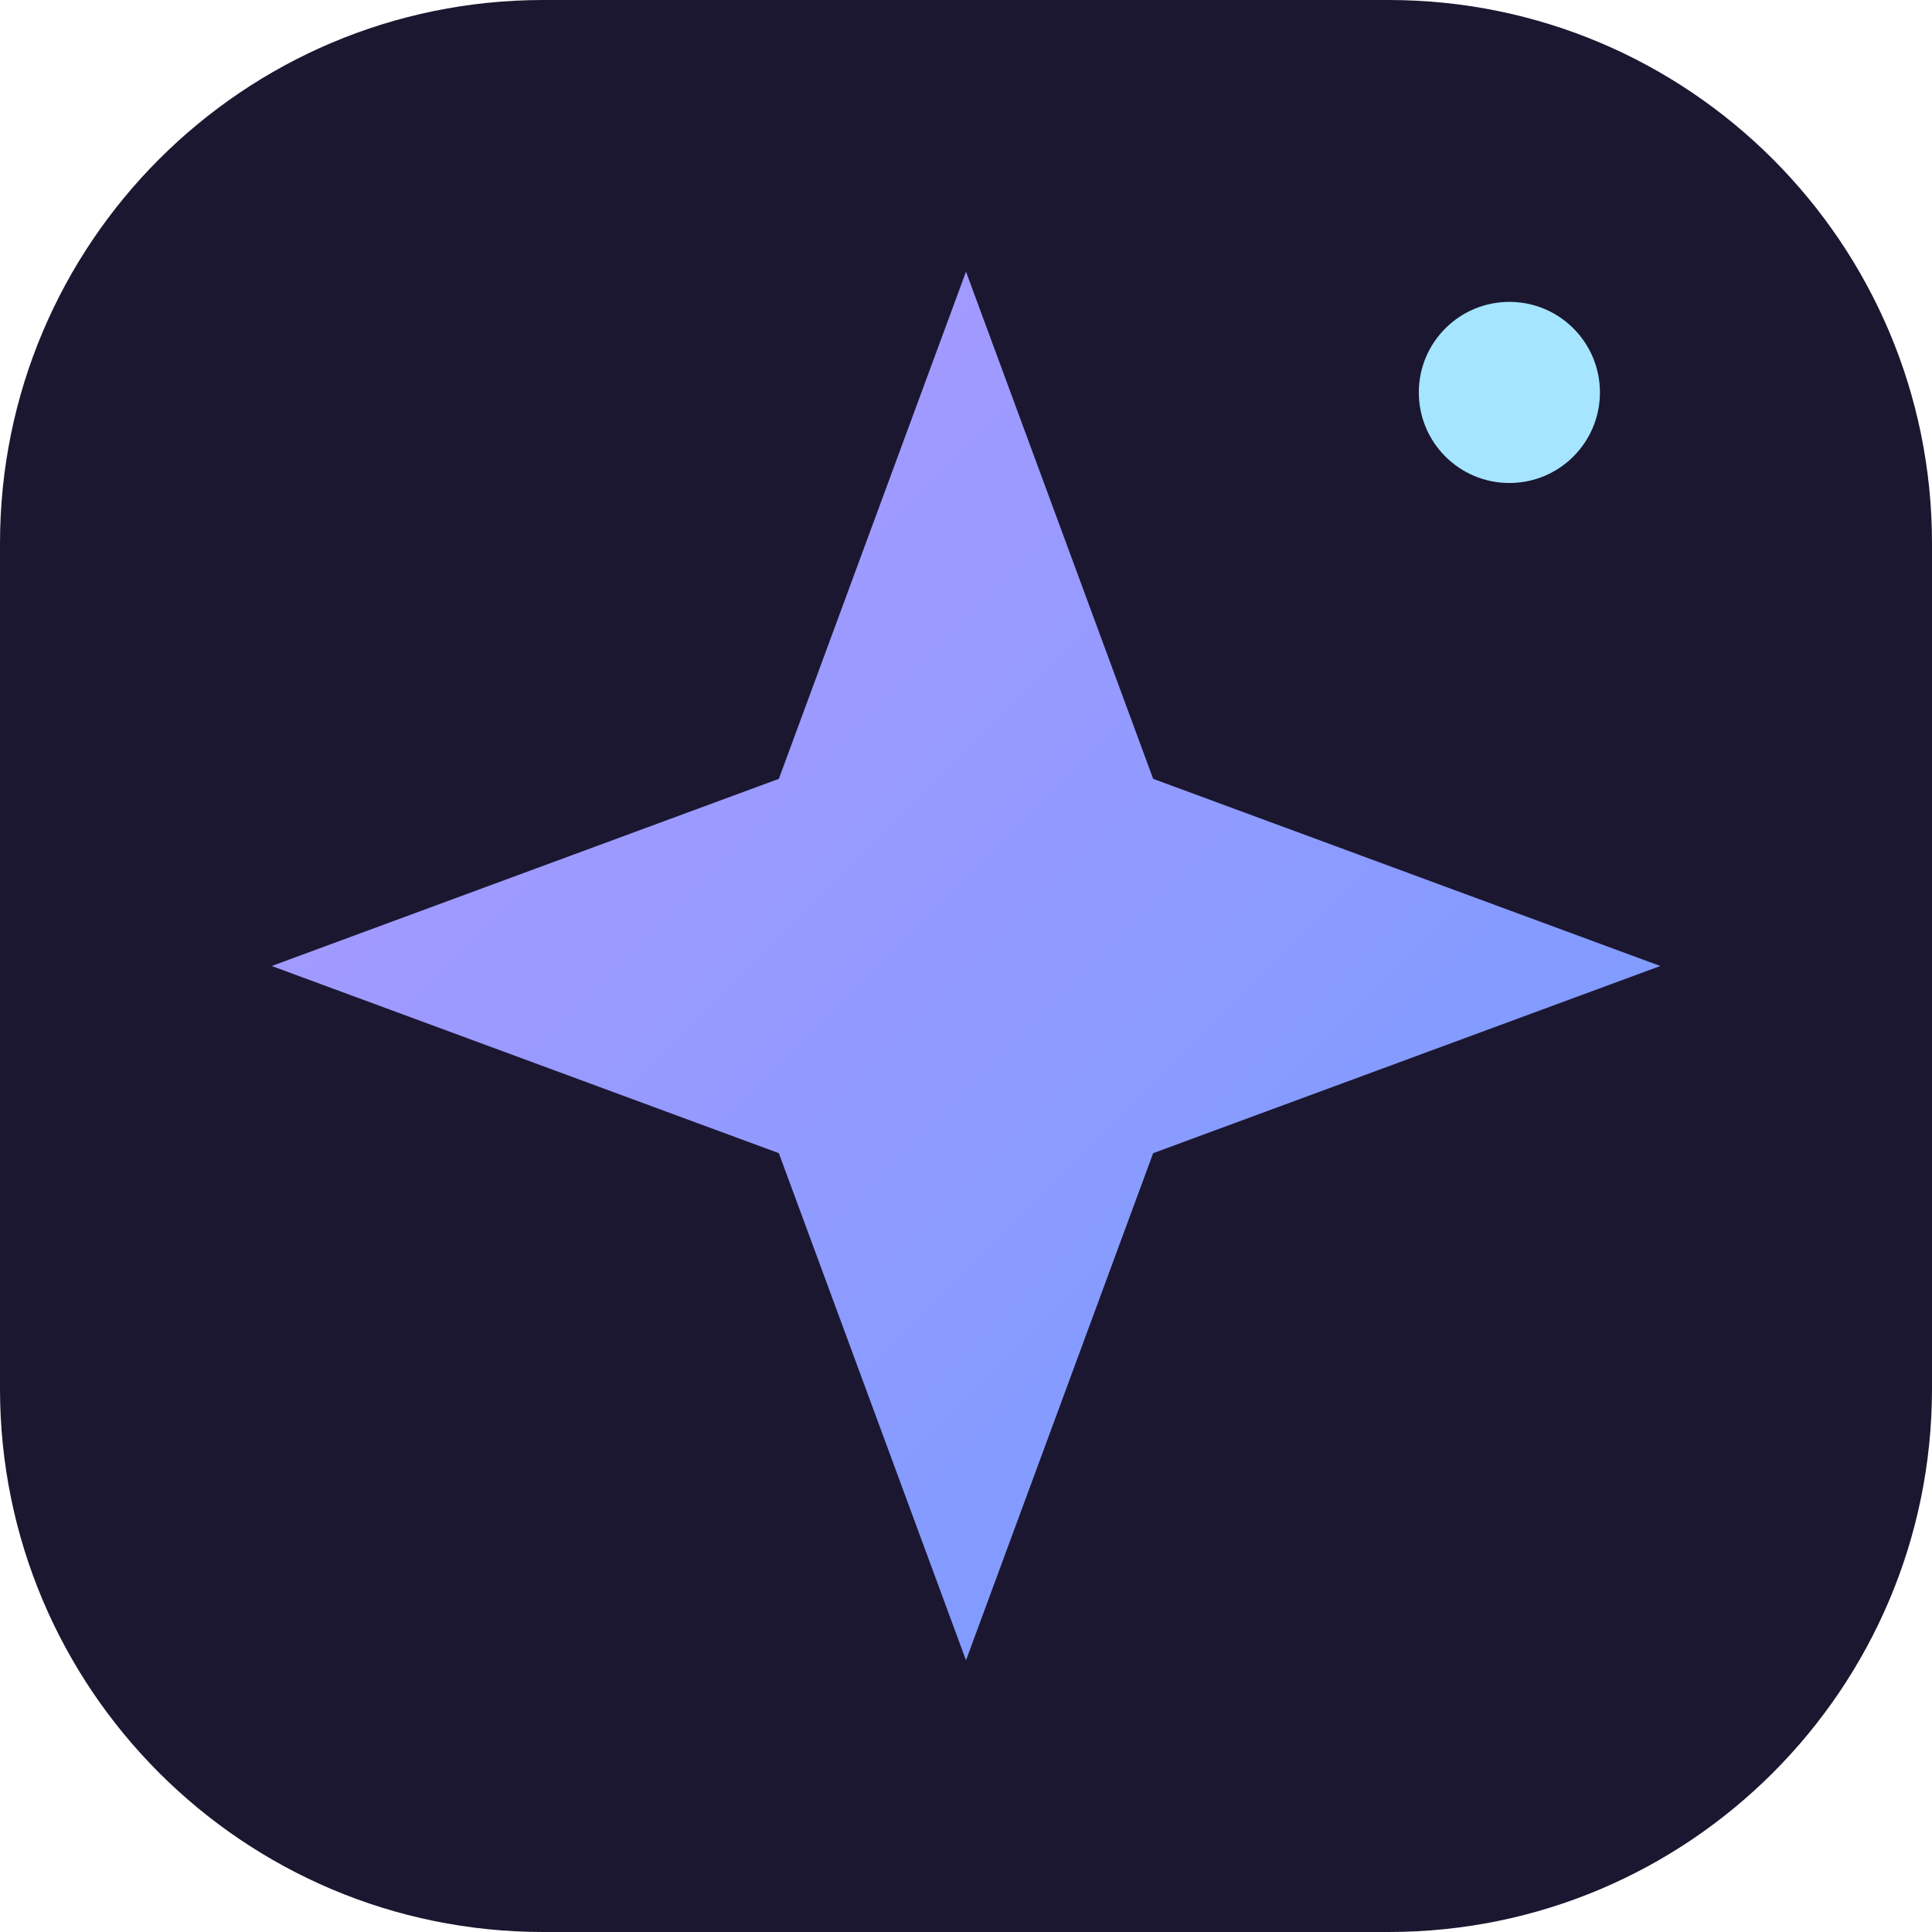
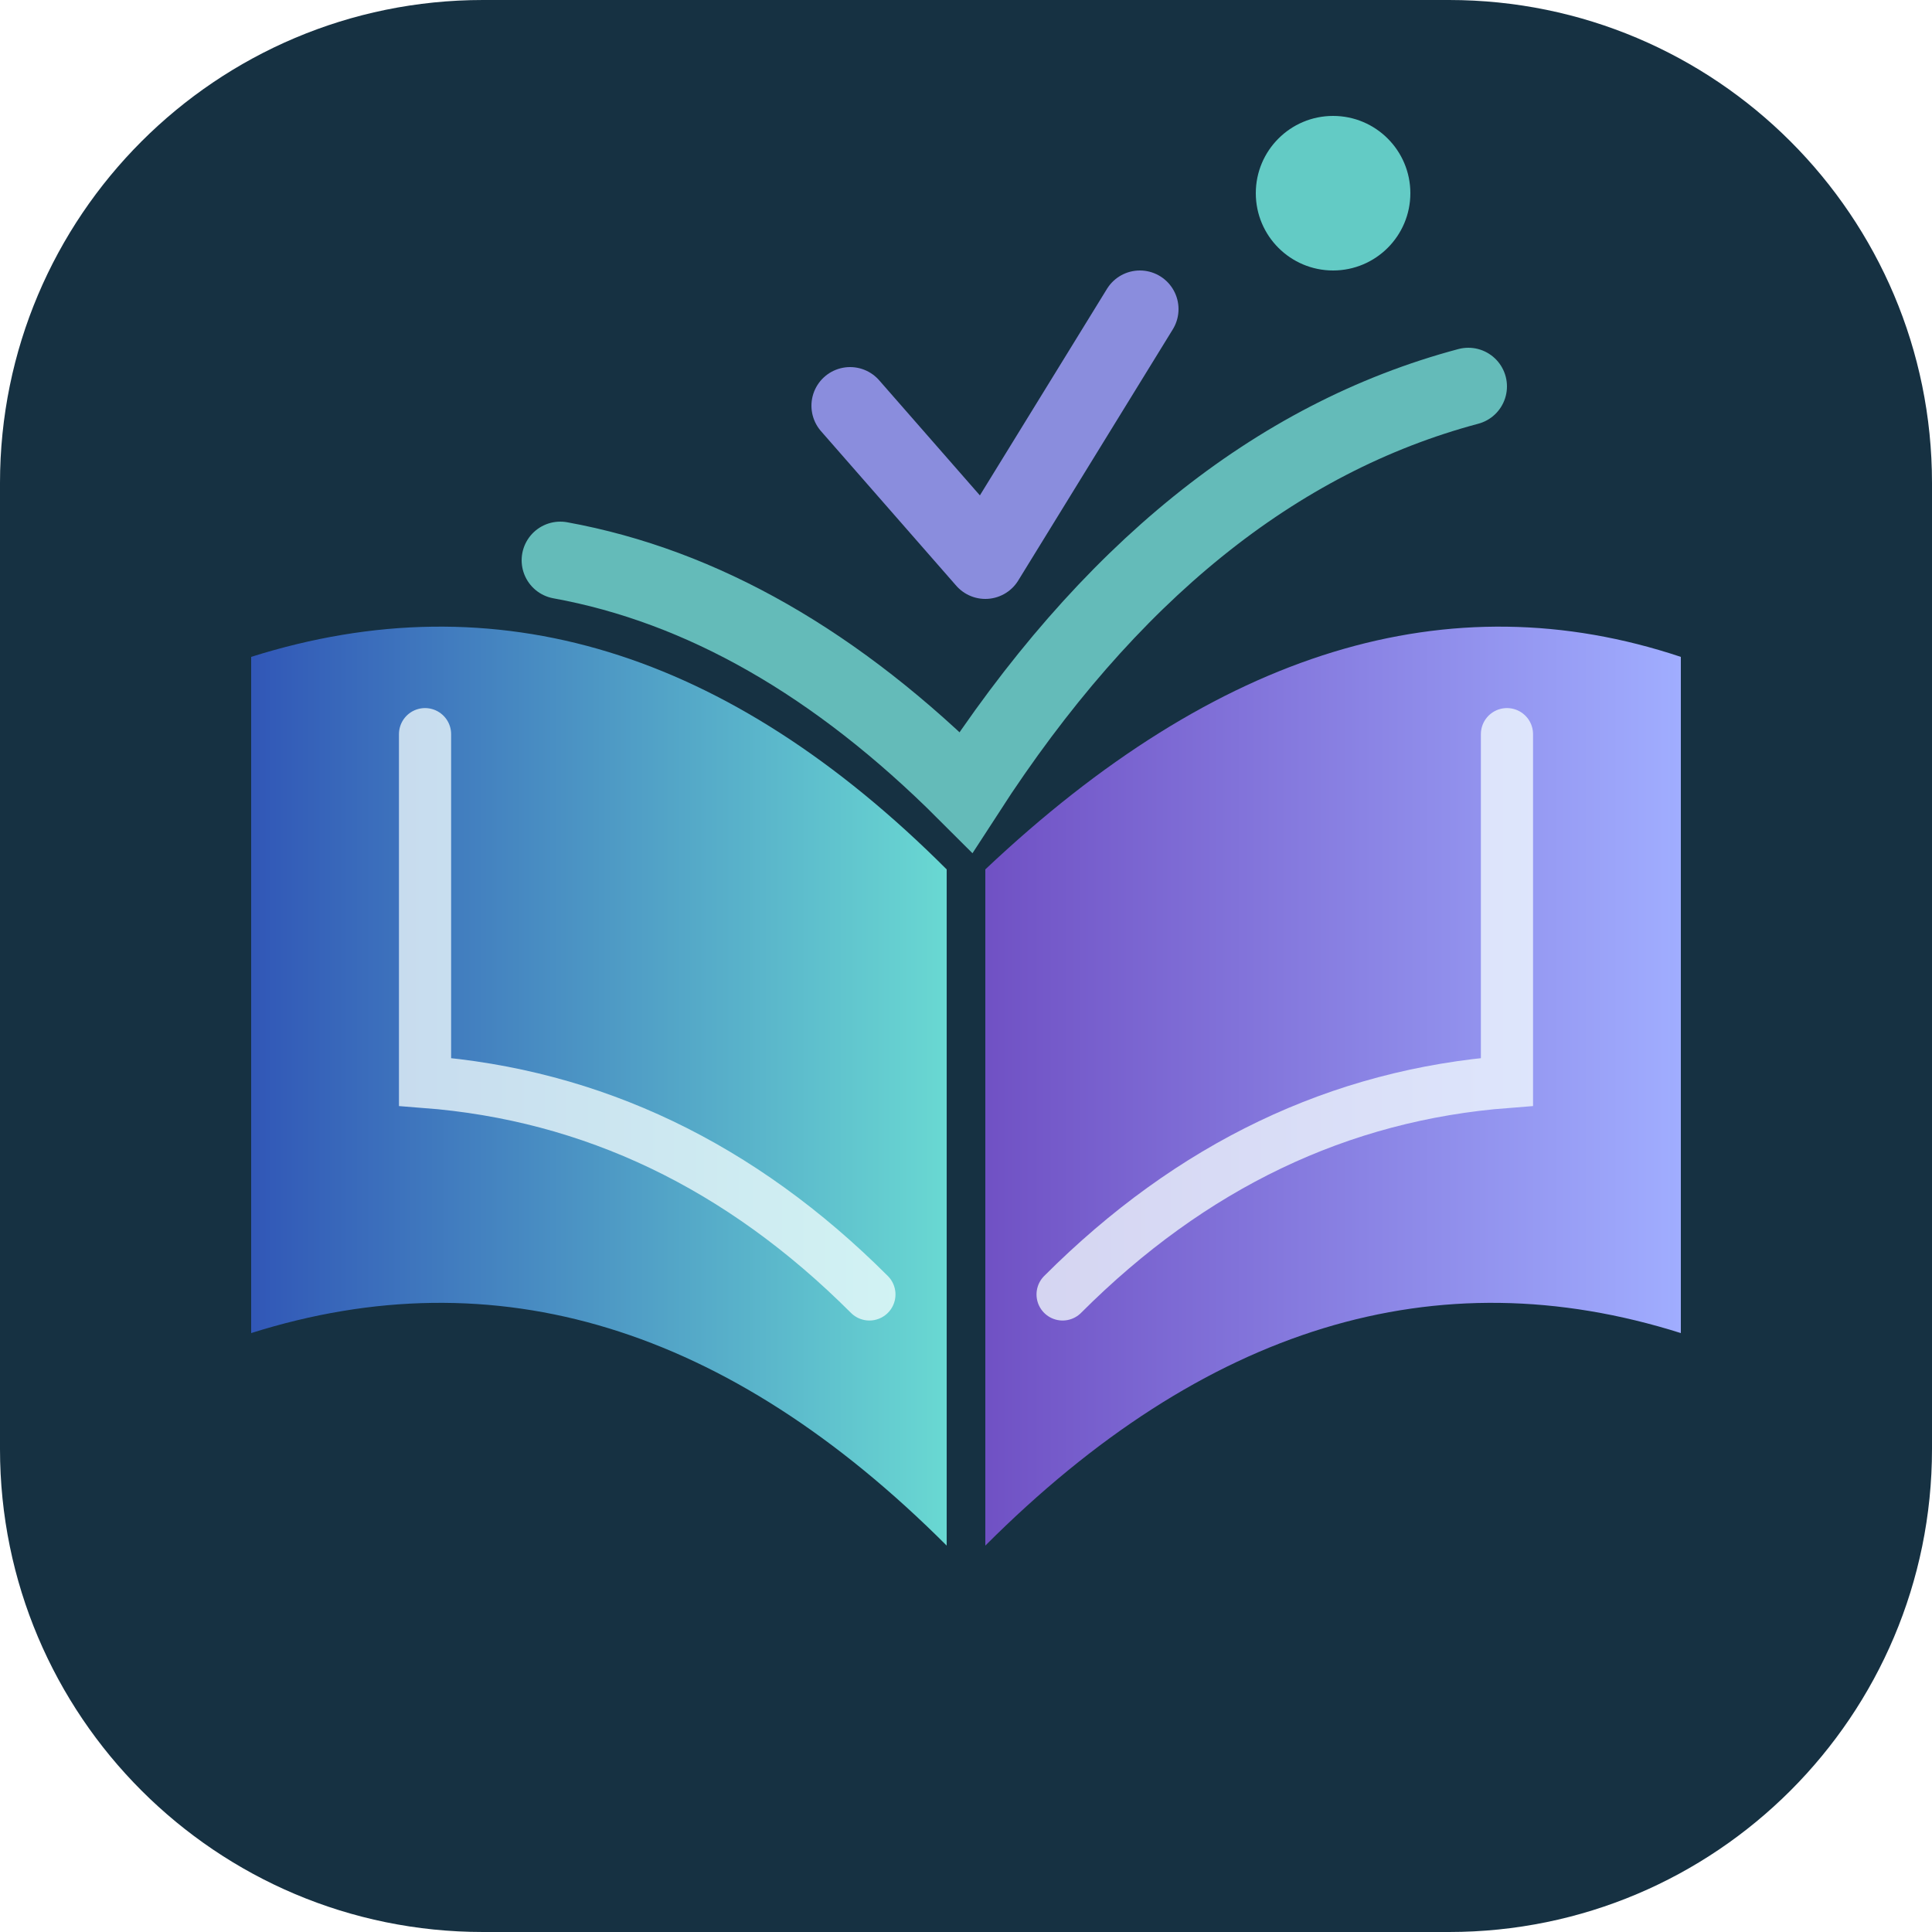
- <svg xmlns="http://www.w3.org/2000/svg" viewBox="0 0 64 64">
+ <svg xmlns="http://www.w3.org/2000/svg" viewBox="0 0 100 100">
  <defs>
-     <linearGradient id="aster" x2="1" y2="1">
-       <stop stop-color="#b299ff" />
-       <stop offset="1" stop-color="#719cff" />
+     <linearGradient id="l" x2="1" y2="0">
+       <stop stop-color="#3157b7" />
+       <stop offset="1" stop-color="#69d8d2" />
+     </linearGradient>
+     <linearGradient id="r" x2="1" y2="0">
+       <stop stop-color="#7051c4" />
+       <stop offset="1" stop-color="#a0adff" />
    </linearGradient>
  </defs>
-   <rect width="64" height="64" rx="18" fill="#1b1730" />
-   <path d="m32 9 6.2 16.8L55 32l-16.8 6.2L32 55l-6.2-16.8L9 32l16.8-6.2z" fill="url(#aster)" />
-   <circle cx="50" cy="13" r="3" fill="#a5e5ff" />
+   <rect width="100" height="100" rx="25" fill="#163142" />
+   <path d="M13 34Q32 28 49 45V80Q32 63 13 69Z" fill="url(#l)" />
+   <path d="M51 45Q69 28 87 34V69Q68 63 51 80Z" fill="url(#r)" />
+   <path d="M22 38V56Q35 57 45 67M78 38V56Q65 57 55 67" fill="none" stroke="#f5ffff" stroke-width="2.7" stroke-linecap="round" opacity=".75" />
+   <path d="M29 29Q40 31 50 41Q61 24 76 20" fill="none" stroke="#64bbb9" stroke-width="4" stroke-linecap="round" />
+   <path d="M44 21L51 29L59 16" fill="none" stroke="#8a8ddd" stroke-width="4" stroke-linecap="round" stroke-linejoin="round" />
+   <circle cx="69" cy="10" r="4" fill="#63cbc5" />
</svg>
